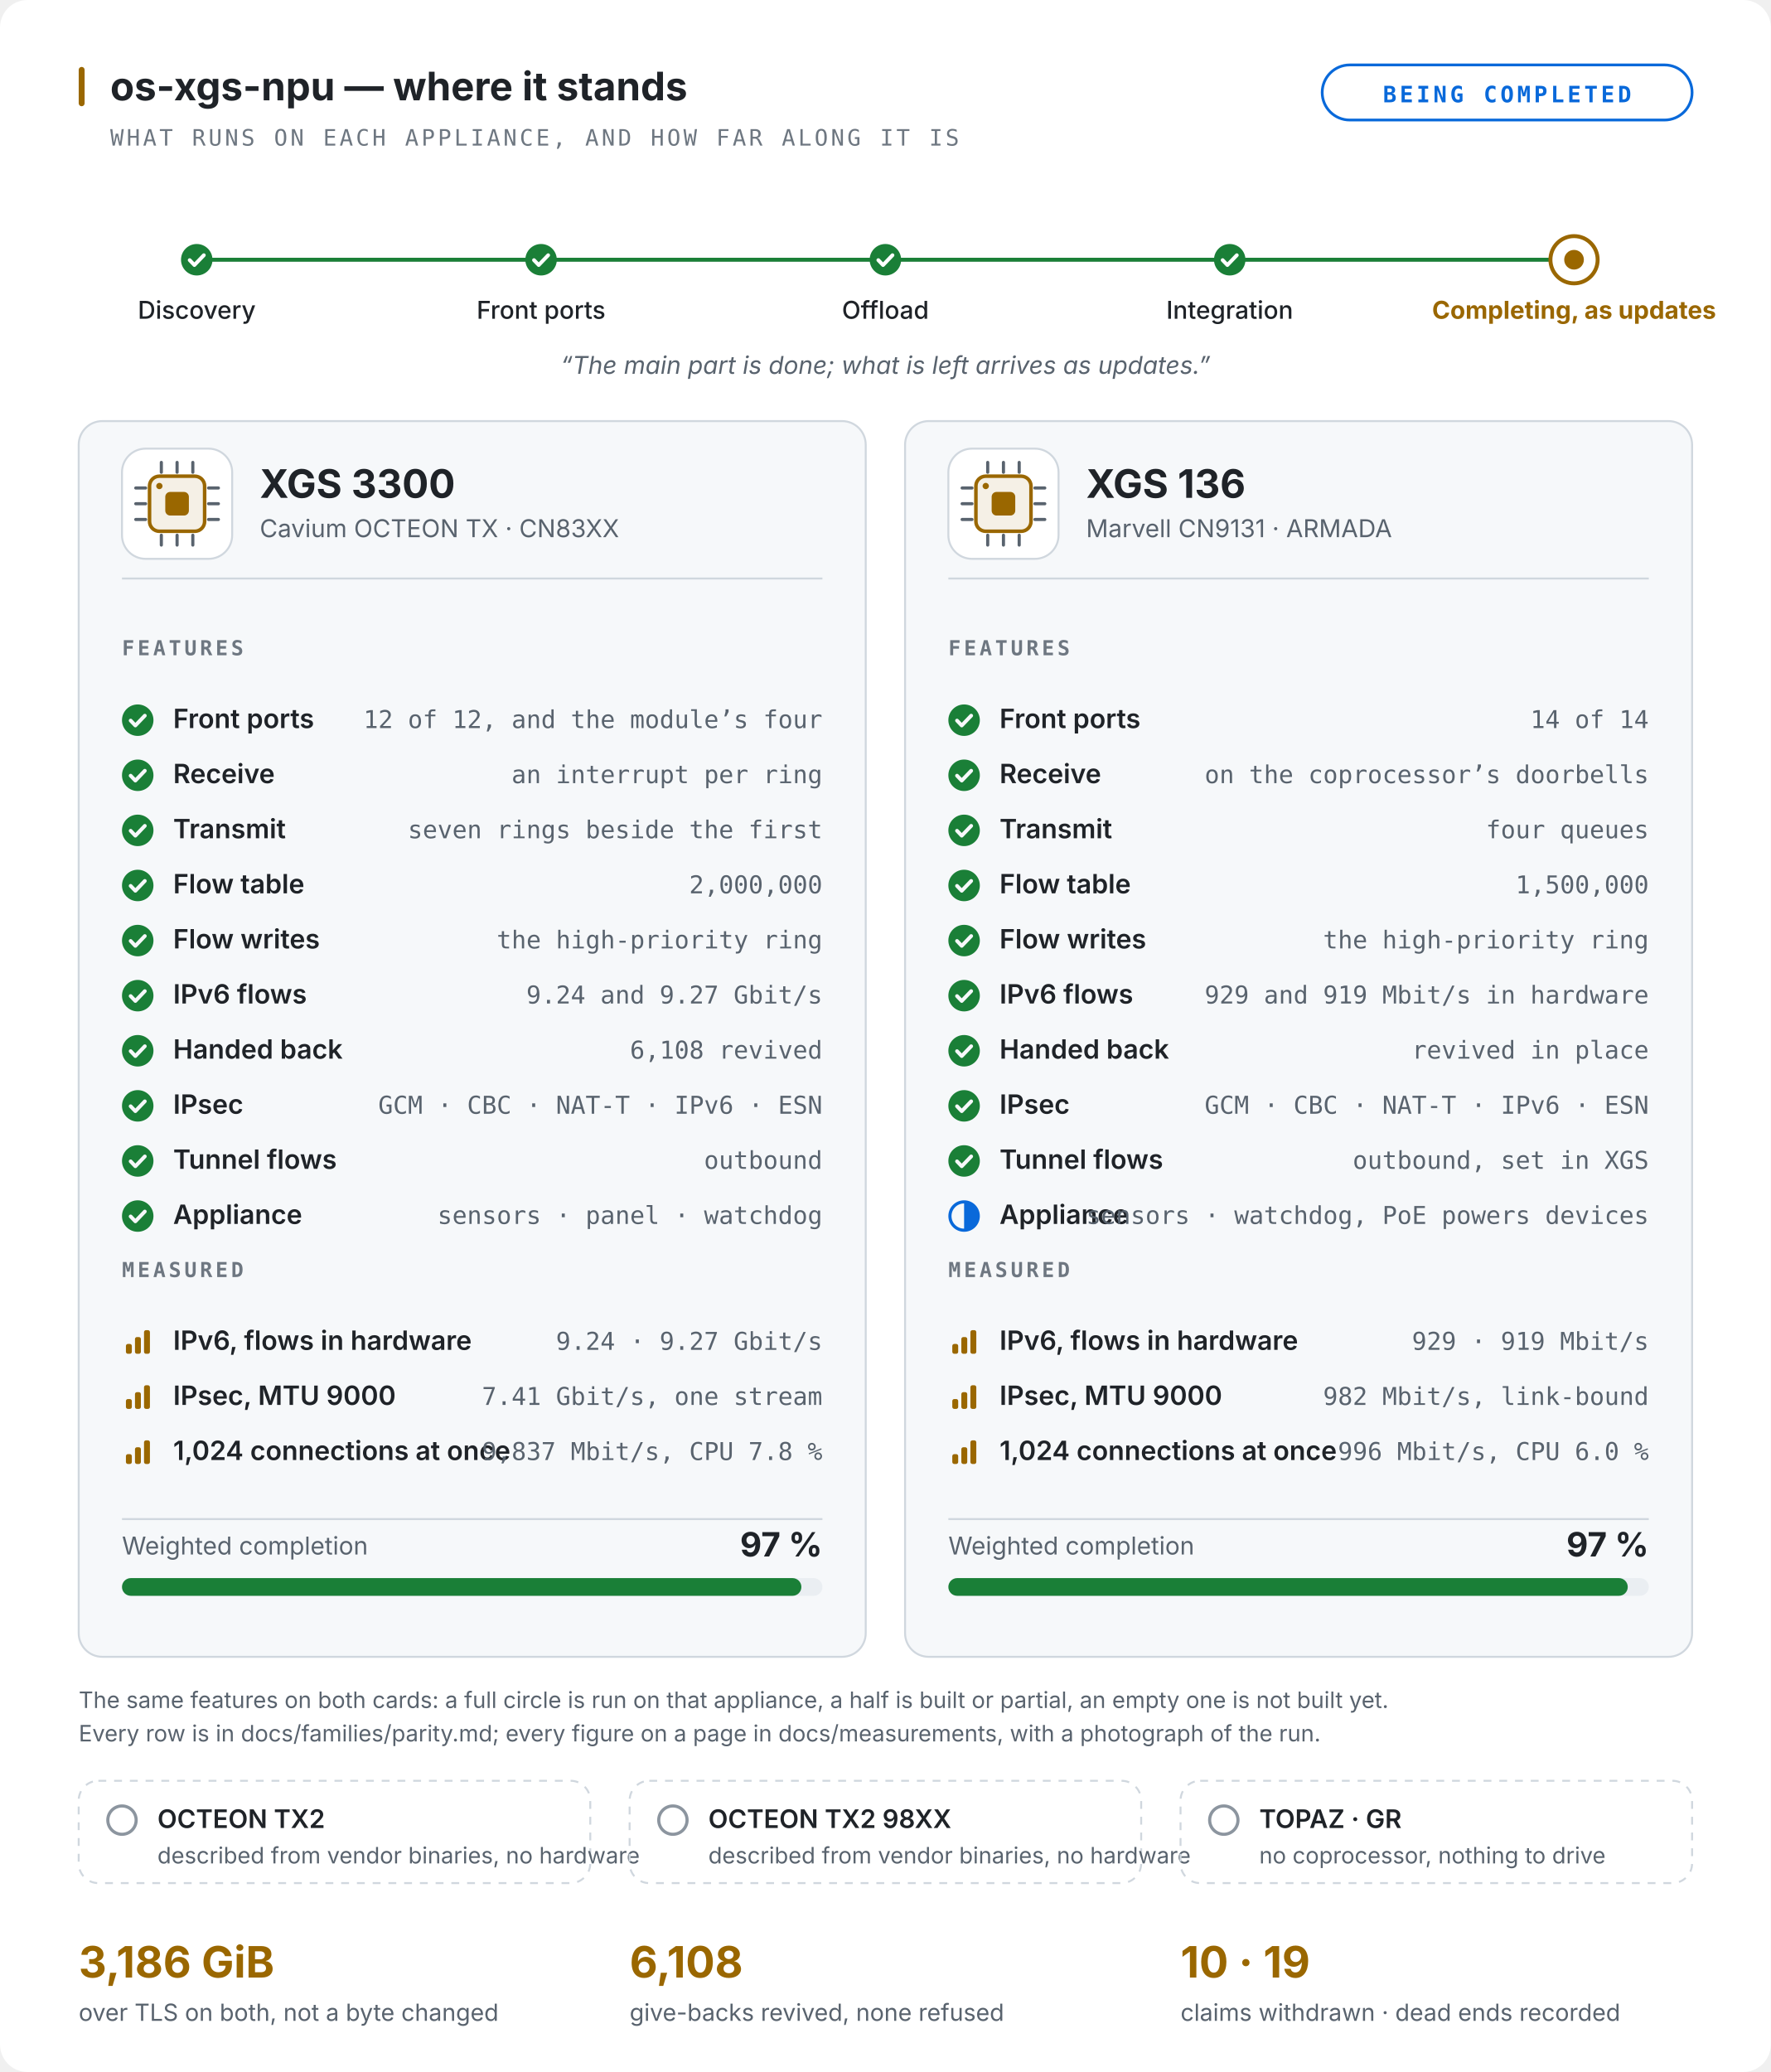
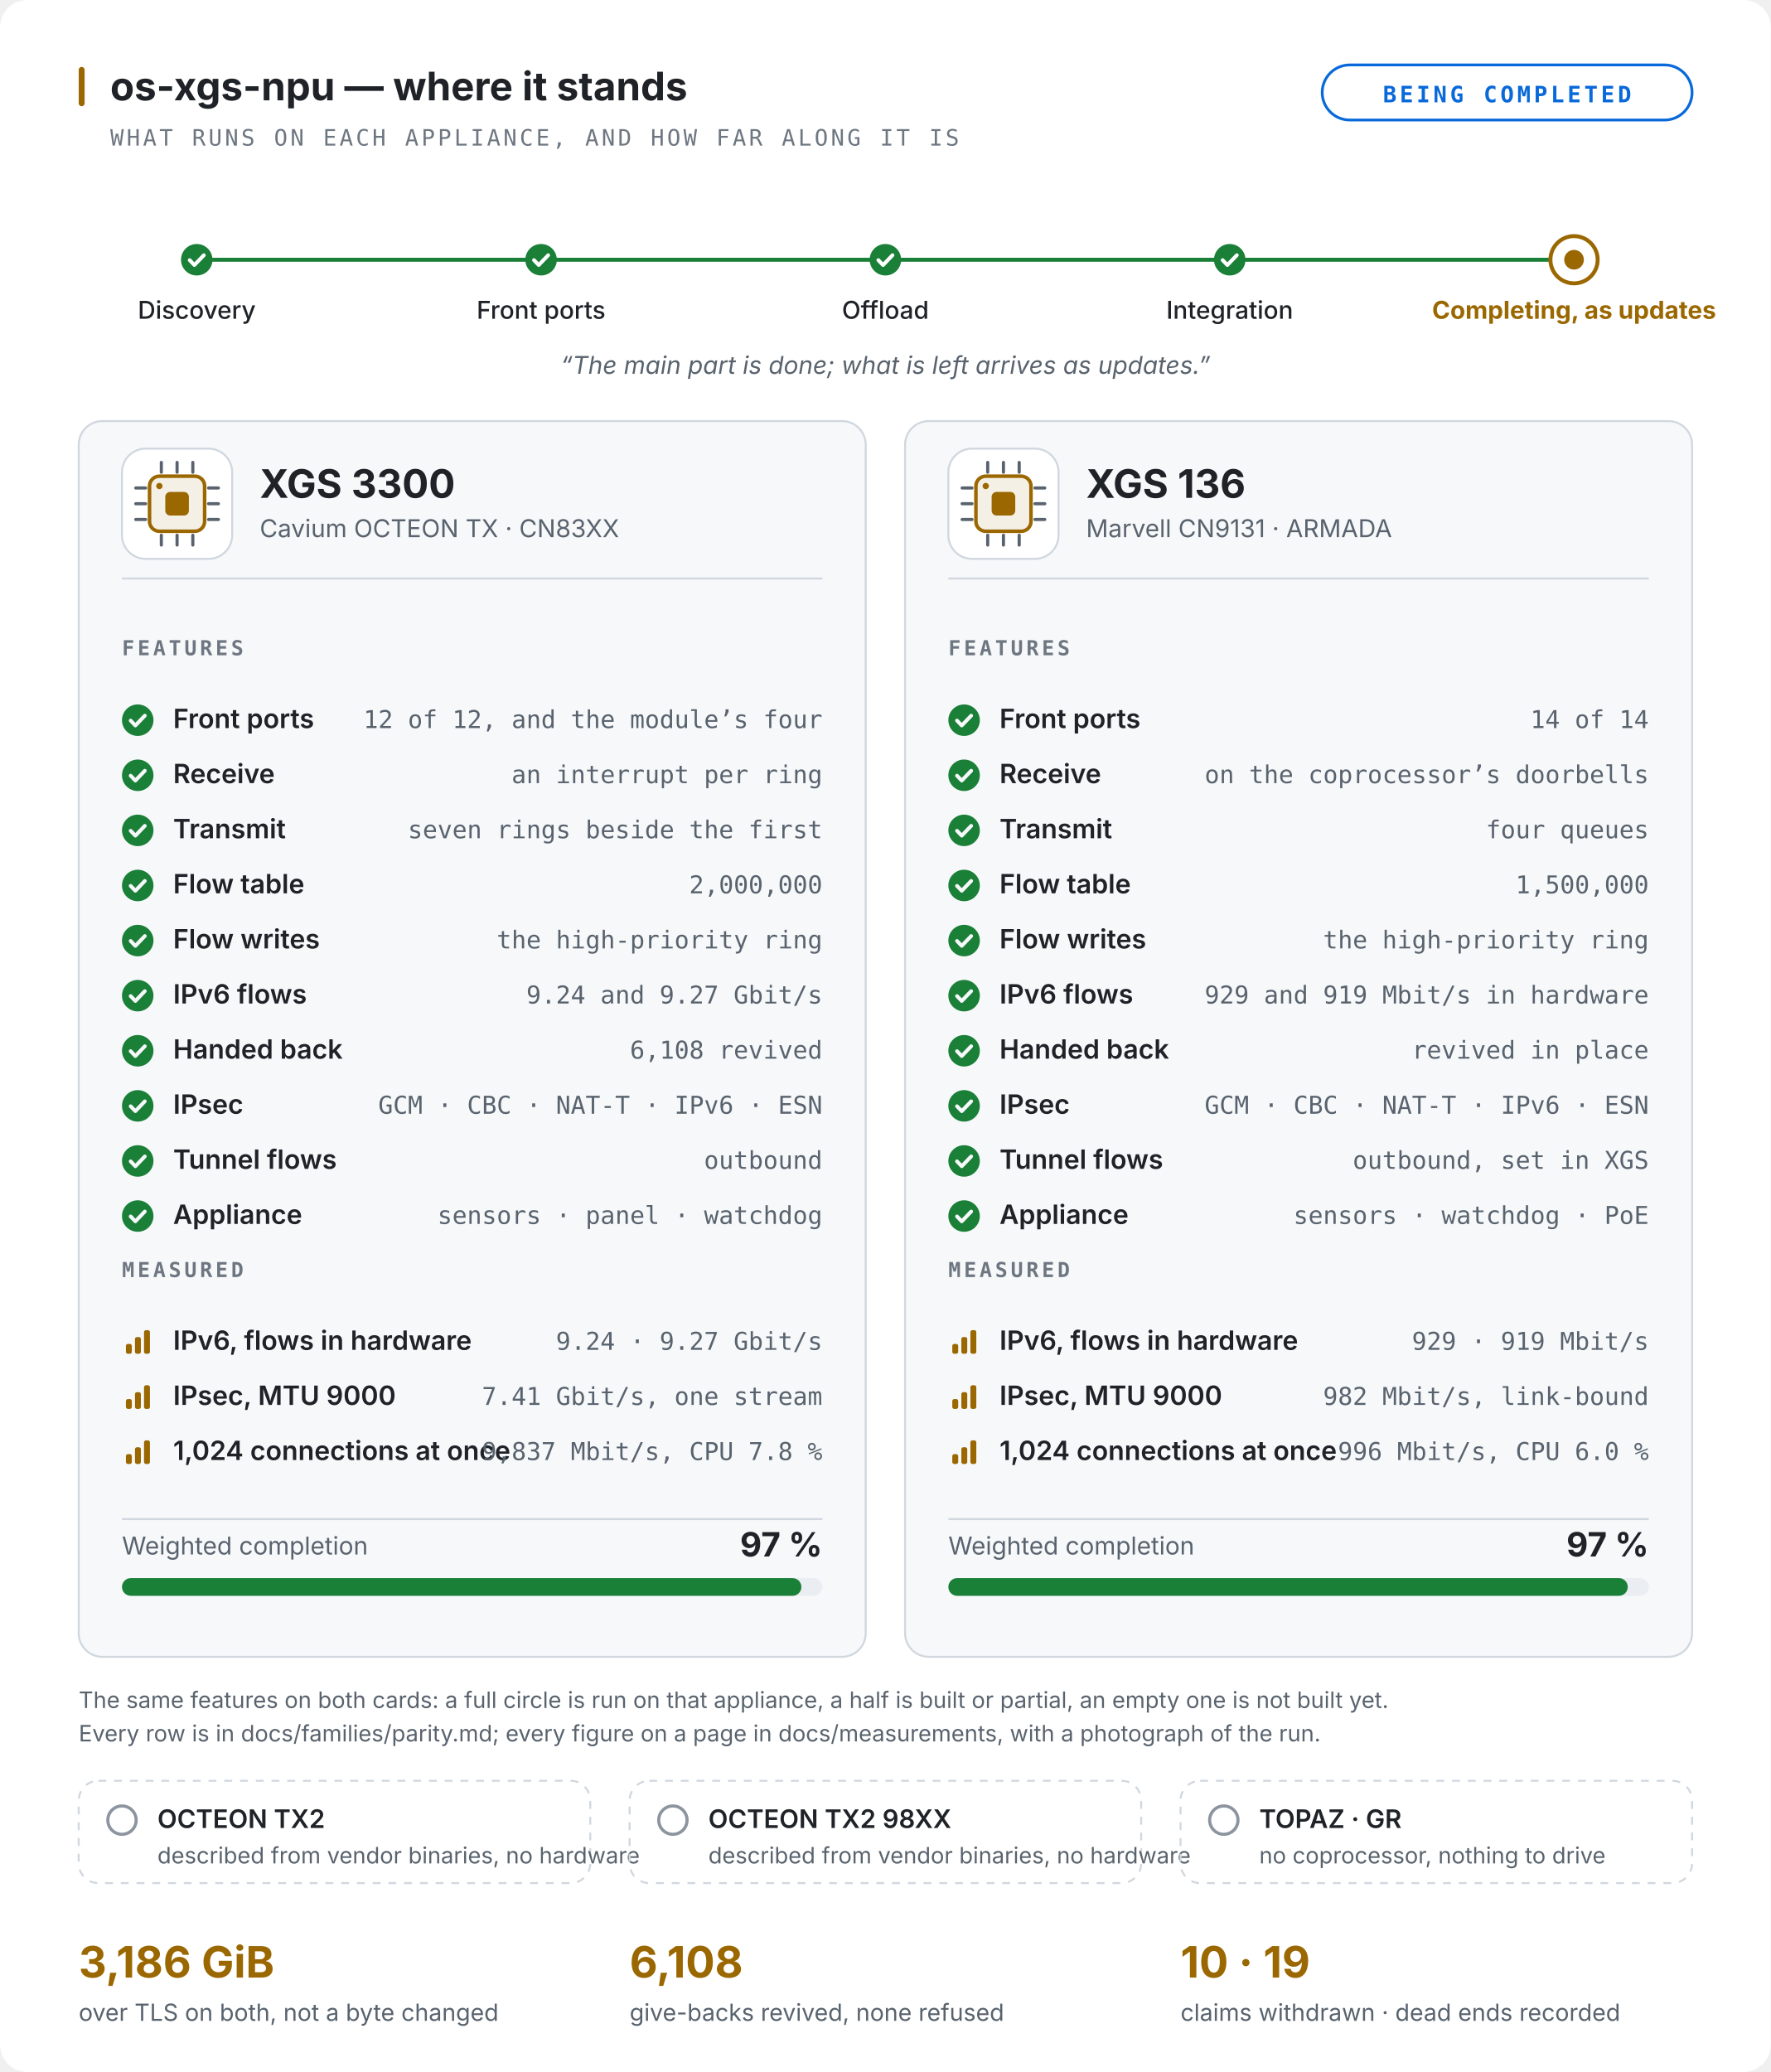
- <svg xmlns="http://www.w3.org/2000/svg" viewBox="0 0 900 1053" width="900" height="1053" role="img" aria-label="os-xgs-npu status. Stage: discovery, front ports, offload and integration done, the work-in-progress notice lifted; what is left being completed as updates. XGS 3300, Cavium OCTEON TX and CN83XX: Front ports: 12 of 12, and the module's four; Receive: an interrupt per ring; Transmit: seven rings beside the first; Flow table: 2,000,000; Flow writes: the high-priority ring; IPv6 flows: 9.24 and 9.27 Gbit/s; Handed back: 6,108 revived; IPsec: GCM and CBC and NAT-T and IPv6 and ESN; Tunnel flows: outbound; Appliance: sensors and panel and watchdog; IPv6, flows in hardware: 9.24 and 9.27 Gbit/s; IPsec, MTU 9000: 7.41 Gbit/s, one stream; 1,024 connections at once: 9,837 Mbit/s, CPU 7.8 %; weighted completion 97 per cent. XGS 136, Marvell CN9131 and ARMADA: Front ports: 14 of 14; Receive: on the coprocessor's doorbells; Transmit: four queues; Flow table: 1,500,000; Flow writes: the high-priority ring; IPv6 flows: 929 and 919 Mbit/s in hardware; Handed back: revived in place; IPsec: GCM and CBC and NAT-T and IPv6 and ESN; Tunnel flows: outbound, set in XGS; Appliance: sensors and watchdog, PoE powers devices; IPv6, flows in hardware: 929 and 919 Mbit/s; IPsec, MTU 9000: 982 Mbit/s, link-bound; 1,024 connections at once: 996 Mbit/s, CPU 6.0 %; weighted completion 97 per cent. OCTEON TX2 and TX2 98XX described only; TOPAZ and GR have no coprocessor. 3,186 GiB over TLS on both, not a byte changed; 6,108 give-backs revived, none refused; 10 and 19 claims withdrawn and dead ends recorded.">
+ <svg xmlns="http://www.w3.org/2000/svg" viewBox="0 0 900 1053" width="900" height="1053" role="img" aria-label="os-xgs-npu status. Stage: discovery, front ports, offload and integration done, the work-in-progress notice lifted; what is left being completed as updates. XGS 3300, Cavium OCTEON TX and CN83XX: Front ports: 12 of 12, and the module's four; Receive: an interrupt per ring; Transmit: seven rings beside the first; Flow table: 2,000,000; Flow writes: the high-priority ring; IPv6 flows: 9.24 and 9.27 Gbit/s; Handed back: 6,108 revived; IPsec: GCM and CBC and NAT-T and IPv6 and ESN; Tunnel flows: outbound; Appliance: sensors and panel and watchdog; IPv6, flows in hardware: 9.24 and 9.27 Gbit/s; IPsec, MTU 9000: 7.41 Gbit/s, one stream; 1,024 connections at once: 9,837 Mbit/s, CPU 7.8 %; weighted completion 97 per cent. XGS 136, Marvell CN9131 and ARMADA: Front ports: 14 of 14; Receive: on the coprocessor's doorbells; Transmit: four queues; Flow table: 1,500,000; Flow writes: the high-priority ring; IPv6 flows: 929 and 919 Mbit/s in hardware; Handed back: revived in place; IPsec: GCM and CBC and NAT-T and IPv6 and ESN; Tunnel flows: outbound, set in XGS; Appliance: sensors and watchdog and PoE; IPv6, flows in hardware: 929 and 919 Mbit/s; IPsec, MTU 9000: 982 Mbit/s, link-bound; 1,024 connections at once: 996 Mbit/s, CPU 6.0 %; weighted completion 97 per cent. OCTEON TX2 and TX2 98XX described only; TOPAZ and GR have no coprocessor. 3,186 GiB over TLS on both, not a byte changed; 6,108 give-backs revived, none refused; 10 and 19 claims withdrawn and dead ends recorded.">
  <rect width="900" height="1053" rx="14" fill="#FFFFFF" />
  <rect x="40" y="34" width="3" height="20" rx="1.5" fill="#9A6700" />
  <text x="56" y="51" font-family="ui-sans-serif,-apple-system,Segoe UI,Inter,Helvetica,Arial,sans-serif" font-size="20" font-weight="700" fill="#1F2328" text-anchor="start">os-xgs-npu — where it stands</text>
  <text x="56" y="74" font-family="ui-monospace,SFMono-Regular,Menlo,Consolas,monospace" font-size="11.5" font-weight="400" fill="#6E7781" text-anchor="start" letter-spacing="1.4">WHAT RUNS ON EACH APPLIANCE, AND HOW FAR ALONG IT IS</text>
  <rect x="672" y="33" width="188" height="28" rx="14" fill="none" stroke="#0969DA" stroke-width="1.4" />
  <text x="766" y="52" font-family="ui-monospace,SFMono-Regular,Menlo,Consolas,monospace" font-size="11.5" font-weight="700" fill="#0969DA" text-anchor="middle" letter-spacing="1.6">BEING COMPLETED</text>
  <line x1="100" y1="132" x2="800" y2="132" stroke="#D0D7DE" stroke-width="2" />
  <line x1="100" y1="132" x2="800" y2="132" stroke="#1A7F37" stroke-width="2" />
  <circle cx="100" cy="132" r="8" fill="#1A7F37" />
  <path d="M96.4 132.2 l2.4 2.5 l4.8 -5" fill="none" stroke="#FFFFFF" stroke-width="1.9" stroke-linecap="round" stroke-linejoin="round" />
  <text x="100" y="162" font-family="ui-sans-serif,-apple-system,Segoe UI,Inter,Helvetica,Arial,sans-serif" font-size="12.5" font-weight="500" fill="#1F2328" text-anchor="middle">Discovery</text>
  <circle cx="275" cy="132" r="8" fill="#1A7F37" />
  <path d="M271.4 132.2 l2.4 2.5 l4.8 -5" fill="none" stroke="#FFFFFF" stroke-width="1.9" stroke-linecap="round" stroke-linejoin="round" />
  <text x="275" y="162" font-family="ui-sans-serif,-apple-system,Segoe UI,Inter,Helvetica,Arial,sans-serif" font-size="12.5" font-weight="500" fill="#1F2328" text-anchor="middle">Front ports</text>
  <circle cx="450" cy="132" r="8" fill="#1A7F37" />
  <path d="M446.4 132.2 l2.4 2.5 l4.8 -5" fill="none" stroke="#FFFFFF" stroke-width="1.9" stroke-linecap="round" stroke-linejoin="round" />
  <text x="450" y="162" font-family="ui-sans-serif,-apple-system,Segoe UI,Inter,Helvetica,Arial,sans-serif" font-size="12.5" font-weight="500" fill="#1F2328" text-anchor="middle">Offload</text>
  <circle cx="625" cy="132" r="8" fill="#1A7F37" />
  <path d="M621.4 132.2 l2.4 2.5 l4.8 -5" fill="none" stroke="#FFFFFF" stroke-width="1.9" stroke-linecap="round" stroke-linejoin="round" />
  <text x="625" y="162" font-family="ui-sans-serif,-apple-system,Segoe UI,Inter,Helvetica,Arial,sans-serif" font-size="12.5" font-weight="500" fill="#1F2328" text-anchor="middle">Integration</text>
  <circle cx="800" cy="132" r="12" fill="#FFFFFF" stroke="#9A6700" stroke-width="2" />
  <circle cx="800" cy="132" r="5" fill="#9A6700" />
  <text x="800" y="162" font-family="ui-sans-serif,-apple-system,Segoe UI,Inter,Helvetica,Arial,sans-serif" font-size="12.5" font-weight="700" fill="#9A6700" text-anchor="middle">Completing, as updates</text>
  <text x="450.0" y="190" font-family="ui-sans-serif,-apple-system,Segoe UI,Inter,Helvetica,Arial,sans-serif" font-size="12.5" font-weight="400" fill="#59636E" text-anchor="middle" font-style="italic">“The main part is done; what is left arrives as updates.”</text>
  <rect x="40" y="214" width="400" height="628" rx="12" fill="#F6F8FA" stroke="#D0D7DE" />
  <rect x="62" y="228" width="56" height="56" rx="12" fill="#FFFFFF" stroke="#D0D7DE" />
  <path d="M82.0 240.0 v-5 M82.0 272.0 v5 M74.0 248.0 h-5 M106.0 248.0 h5" stroke="#59636E" stroke-width="1.6" stroke-linecap="round" fill="none" />
  <path d="M90.0 240.0 v-5 M90.0 272.0 v5 M74.0 256.0 h-5 M106.0 256.0 h5" stroke="#59636E" stroke-width="1.6" stroke-linecap="round" fill="none" />
  <path d="M98.0 240.0 v-5 M98.0 272.0 v5 M74.0 264.0 h-5 M106.0 264.0 h5" stroke="#59636E" stroke-width="1.6" stroke-linecap="round" fill="none" />
  <rect x="76.0" y="242.0" width="28" height="28" rx="5" fill="#9A6700" fill-opacity="0.10" stroke="#9A6700" stroke-width="1.8" />
  <rect x="84.0" y="250.0" width="12" height="12" rx="2.5" fill="#9A6700" />
  <circle cx="81.0" cy="247.0" r="1.6" fill="#9A6700" />
  <text x="132" y="253" font-family="ui-sans-serif,-apple-system,Segoe UI,Inter,Helvetica,Arial,sans-serif" font-size="20" font-weight="700" fill="#1F2328" text-anchor="start">XGS 3300</text>
  <text x="132" y="273" font-family="ui-sans-serif,-apple-system,Segoe UI,Inter,Helvetica,Arial,sans-serif" font-size="12.5" font-weight="400" fill="#59636E" text-anchor="start">Cavium OCTEON TX · CN83XX</text>
  <line x1="62" y1="294" x2="418" y2="294" stroke="#D0D7DE" />
  <text x="62" y="333" font-family="ui-monospace,SFMono-Regular,Menlo,Consolas,monospace" font-size="10.5" font-weight="700" fill="#6E7781" text-anchor="start" letter-spacing="1.6">FEATURES</text>
  <circle cx="70" cy="366" r="8" fill="#1A7F37" />
  <path d="M66.4 366.2 l2.4 2.5 l4.8 -5" fill="none" stroke="#F6F8FA" stroke-width="1.9" stroke-linecap="round" stroke-linejoin="round" />
  <text x="88" y="370" font-family="ui-sans-serif,-apple-system,Segoe UI,Inter,Helvetica,Arial,sans-serif" font-size="13.5" font-weight="600" fill="#1F2328" text-anchor="start">Front ports</text>
  <text x="418" y="370" font-family="ui-monospace,SFMono-Regular,Menlo,Consolas,monospace" font-size="12.5" font-weight="400" fill="#59636E" text-anchor="end">12 of 12, and the module’s four</text>
  <circle cx="70" cy="394" r="8" fill="#1A7F37" />
  <path d="M66.4 394.2 l2.4 2.5 l4.8 -5" fill="none" stroke="#F6F8FA" stroke-width="1.9" stroke-linecap="round" stroke-linejoin="round" />
  <text x="88" y="398" font-family="ui-sans-serif,-apple-system,Segoe UI,Inter,Helvetica,Arial,sans-serif" font-size="13.5" font-weight="600" fill="#1F2328" text-anchor="start">Receive</text>
  <text x="418" y="398" font-family="ui-monospace,SFMono-Regular,Menlo,Consolas,monospace" font-size="12.5" font-weight="400" fill="#59636E" text-anchor="end">an interrupt per ring</text>
  <circle cx="70" cy="422" r="8" fill="#1A7F37" />
  <path d="M66.4 422.2 l2.4 2.5 l4.8 -5" fill="none" stroke="#F6F8FA" stroke-width="1.9" stroke-linecap="round" stroke-linejoin="round" />
  <text x="88" y="426" font-family="ui-sans-serif,-apple-system,Segoe UI,Inter,Helvetica,Arial,sans-serif" font-size="13.5" font-weight="600" fill="#1F2328" text-anchor="start">Transmit</text>
  <text x="418" y="426" font-family="ui-monospace,SFMono-Regular,Menlo,Consolas,monospace" font-size="12.5" font-weight="400" fill="#59636E" text-anchor="end">seven rings beside the first</text>
  <circle cx="70" cy="450" r="8" fill="#1A7F37" />
  <path d="M66.4 450.2 l2.4 2.5 l4.8 -5" fill="none" stroke="#F6F8FA" stroke-width="1.9" stroke-linecap="round" stroke-linejoin="round" />
  <text x="88" y="454" font-family="ui-sans-serif,-apple-system,Segoe UI,Inter,Helvetica,Arial,sans-serif" font-size="13.5" font-weight="600" fill="#1F2328" text-anchor="start">Flow table</text>
  <text x="418" y="454" font-family="ui-monospace,SFMono-Regular,Menlo,Consolas,monospace" font-size="12.5" font-weight="400" fill="#59636E" text-anchor="end">2,000,000</text>
  <circle cx="70" cy="478" r="8" fill="#1A7F37" />
  <path d="M66.4 478.2 l2.4 2.5 l4.8 -5" fill="none" stroke="#F6F8FA" stroke-width="1.9" stroke-linecap="round" stroke-linejoin="round" />
  <text x="88" y="482" font-family="ui-sans-serif,-apple-system,Segoe UI,Inter,Helvetica,Arial,sans-serif" font-size="13.5" font-weight="600" fill="#1F2328" text-anchor="start">Flow writes</text>
  <text x="418" y="482" font-family="ui-monospace,SFMono-Regular,Menlo,Consolas,monospace" font-size="12.5" font-weight="400" fill="#59636E" text-anchor="end">the high-priority ring</text>
  <circle cx="70" cy="506" r="8" fill="#1A7F37" />
  <path d="M66.4 506.2 l2.4 2.5 l4.8 -5" fill="none" stroke="#F6F8FA" stroke-width="1.9" stroke-linecap="round" stroke-linejoin="round" />
  <text x="88" y="510" font-family="ui-sans-serif,-apple-system,Segoe UI,Inter,Helvetica,Arial,sans-serif" font-size="13.5" font-weight="600" fill="#1F2328" text-anchor="start">IPv6 flows</text>
  <text x="418" y="510" font-family="ui-monospace,SFMono-Regular,Menlo,Consolas,monospace" font-size="12.5" font-weight="400" fill="#59636E" text-anchor="end">9.24 and 9.27 Gbit/s</text>
  <circle cx="70" cy="534" r="8" fill="#1A7F37" />
  <path d="M66.4 534.2 l2.4 2.5 l4.8 -5" fill="none" stroke="#F6F8FA" stroke-width="1.9" stroke-linecap="round" stroke-linejoin="round" />
  <text x="88" y="538" font-family="ui-sans-serif,-apple-system,Segoe UI,Inter,Helvetica,Arial,sans-serif" font-size="13.5" font-weight="600" fill="#1F2328" text-anchor="start">Handed back</text>
  <text x="418" y="538" font-family="ui-monospace,SFMono-Regular,Menlo,Consolas,monospace" font-size="12.5" font-weight="400" fill="#59636E" text-anchor="end">6,108 revived</text>
  <circle cx="70" cy="562" r="8" fill="#1A7F37" />
  <path d="M66.4 562.2 l2.4 2.5 l4.8 -5" fill="none" stroke="#F6F8FA" stroke-width="1.9" stroke-linecap="round" stroke-linejoin="round" />
  <text x="88" y="566" font-family="ui-sans-serif,-apple-system,Segoe UI,Inter,Helvetica,Arial,sans-serif" font-size="13.5" font-weight="600" fill="#1F2328" text-anchor="start">IPsec</text>
  <text x="418" y="566" font-family="ui-monospace,SFMono-Regular,Menlo,Consolas,monospace" font-size="12.5" font-weight="400" fill="#59636E" text-anchor="end">GCM · CBC · NAT-T · IPv6 · ESN</text>
  <circle cx="70" cy="590" r="8" fill="#1A7F37" />
  <path d="M66.4 590.2 l2.4 2.5 l4.8 -5" fill="none" stroke="#F6F8FA" stroke-width="1.9" stroke-linecap="round" stroke-linejoin="round" />
  <text x="88" y="594" font-family="ui-sans-serif,-apple-system,Segoe UI,Inter,Helvetica,Arial,sans-serif" font-size="13.5" font-weight="600" fill="#1F2328" text-anchor="start">Tunnel flows</text>
  <text x="418" y="594" font-family="ui-monospace,SFMono-Regular,Menlo,Consolas,monospace" font-size="12.5" font-weight="400" fill="#59636E" text-anchor="end">outbound</text>
  <circle cx="70" cy="618" r="8" fill="#1A7F37" />
  <path d="M66.4 618.2 l2.4 2.5 l4.8 -5" fill="none" stroke="#F6F8FA" stroke-width="1.9" stroke-linecap="round" stroke-linejoin="round" />
  <text x="88" y="622" font-family="ui-sans-serif,-apple-system,Segoe UI,Inter,Helvetica,Arial,sans-serif" font-size="13.5" font-weight="600" fill="#1F2328" text-anchor="start">Appliance</text>
  <text x="418" y="622" font-family="ui-monospace,SFMono-Regular,Menlo,Consolas,monospace" font-size="12.5" font-weight="400" fill="#59636E" text-anchor="end">sensors · panel · watchdog</text>
  <text x="62" y="649" font-family="ui-monospace,SFMono-Regular,Menlo,Consolas,monospace" font-size="10.5" font-weight="700" fill="#6E7781" text-anchor="start" letter-spacing="1.6">MEASURED</text>
  <rect x="64.0" y="683" width="3" height="5" rx="1" fill="#9A6700" />
  <rect x="68.6" y="679.5" width="3" height="8.5" rx="1" fill="#9A6700" />
  <rect x="73.2" y="676" width="3" height="12" rx="1" fill="#9A6700" />
  <text x="88" y="686" font-family="ui-sans-serif,-apple-system,Segoe UI,Inter,Helvetica,Arial,sans-serif" font-size="13.5" font-weight="600" fill="#1F2328" text-anchor="start">IPv6, flows in hardware</text>
  <text x="418" y="686" font-family="ui-monospace,SFMono-Regular,Menlo,Consolas,monospace" font-size="12.5" font-weight="400" fill="#59636E" text-anchor="end">9.24 · 9.27 Gbit/s</text>
  <rect x="64.0" y="711" width="3" height="5" rx="1" fill="#9A6700" />
  <rect x="68.6" y="707.5" width="3" height="8.5" rx="1" fill="#9A6700" />
  <rect x="73.2" y="704" width="3" height="12" rx="1" fill="#9A6700" />
  <text x="88" y="714" font-family="ui-sans-serif,-apple-system,Segoe UI,Inter,Helvetica,Arial,sans-serif" font-size="13.5" font-weight="600" fill="#1F2328" text-anchor="start">IPsec, MTU 9000</text>
  <text x="418" y="714" font-family="ui-monospace,SFMono-Regular,Menlo,Consolas,monospace" font-size="12.5" font-weight="400" fill="#59636E" text-anchor="end">7.41 Gbit/s, one stream</text>
  <rect x="64.0" y="739" width="3" height="5" rx="1" fill="#9A6700" />
  <rect x="68.6" y="735.5" width="3" height="8.5" rx="1" fill="#9A6700" />
  <rect x="73.2" y="732" width="3" height="12" rx="1" fill="#9A6700" />
  <text x="88" y="742" font-family="ui-sans-serif,-apple-system,Segoe UI,Inter,Helvetica,Arial,sans-serif" font-size="13.5" font-weight="600" fill="#1F2328" text-anchor="start">1,024 connections at once</text>
  <text x="418" y="742" font-family="ui-monospace,SFMono-Regular,Menlo,Consolas,monospace" font-size="12.5" font-weight="400" fill="#59636E" text-anchor="end">9,837 Mbit/s, CPU 7.8 %</text>
  <line x1="62" y1="772" x2="418" y2="772" stroke="#D0D7DE" />
  <text x="62" y="790" font-family="ui-sans-serif,-apple-system,Segoe UI,Inter,Helvetica,Arial,sans-serif" font-size="12.5" font-weight="400" fill="#59636E" text-anchor="start">Weighted completion</text>
  <text x="418" y="791" font-family="ui-sans-serif,-apple-system,Segoe UI,Inter,Helvetica,Arial,sans-serif" font-size="17" font-weight="700" fill="#1F2328" text-anchor="end">97 %</text>
  <rect x="62" y="802" width="356" height="9" rx="4.5" fill="#EAEEF2" />
  <rect x="62" y="802" width="345.3" height="9" rx="4.5" fill="#1A7F37" />
  <rect x="460" y="214" width="400" height="628" rx="12" fill="#F6F8FA" stroke="#D0D7DE" />
  <rect x="482" y="228" width="56" height="56" rx="12" fill="#FFFFFF" stroke="#D0D7DE" />
  <path d="M502.0 240.0 v-5 M502.0 272.0 v5 M494.0 248.0 h-5 M526.0 248.0 h5" stroke="#59636E" stroke-width="1.6" stroke-linecap="round" fill="none" />
  <path d="M510.0 240.0 v-5 M510.0 272.0 v5 M494.0 256.0 h-5 M526.0 256.0 h5" stroke="#59636E" stroke-width="1.6" stroke-linecap="round" fill="none" />
  <path d="M518.0 240.0 v-5 M518.0 272.0 v5 M494.0 264.0 h-5 M526.0 264.0 h5" stroke="#59636E" stroke-width="1.6" stroke-linecap="round" fill="none" />
  <rect x="496.0" y="242.0" width="28" height="28" rx="5" fill="#9A6700" fill-opacity="0.10" stroke="#9A6700" stroke-width="1.8" />
  <rect x="504.0" y="250.0" width="12" height="12" rx="2.5" fill="#9A6700" />
  <circle cx="501.0" cy="247.0" r="1.6" fill="#9A6700" />
  <text x="552" y="253" font-family="ui-sans-serif,-apple-system,Segoe UI,Inter,Helvetica,Arial,sans-serif" font-size="20" font-weight="700" fill="#1F2328" text-anchor="start">XGS 136</text>
  <text x="552" y="273" font-family="ui-sans-serif,-apple-system,Segoe UI,Inter,Helvetica,Arial,sans-serif" font-size="12.5" font-weight="400" fill="#59636E" text-anchor="start">Marvell CN9131 · ARMADA</text>
  <line x1="482" y1="294" x2="838" y2="294" stroke="#D0D7DE" />
  <text x="482" y="333" font-family="ui-monospace,SFMono-Regular,Menlo,Consolas,monospace" font-size="10.5" font-weight="700" fill="#6E7781" text-anchor="start" letter-spacing="1.6">FEATURES</text>
  <circle cx="490" cy="366" r="8" fill="#1A7F37" />
  <path d="M486.4 366.2 l2.4 2.5 l4.8 -5" fill="none" stroke="#F6F8FA" stroke-width="1.9" stroke-linecap="round" stroke-linejoin="round" />
  <text x="508" y="370" font-family="ui-sans-serif,-apple-system,Segoe UI,Inter,Helvetica,Arial,sans-serif" font-size="13.5" font-weight="600" fill="#1F2328" text-anchor="start">Front ports</text>
  <text x="838" y="370" font-family="ui-monospace,SFMono-Regular,Menlo,Consolas,monospace" font-size="12.5" font-weight="400" fill="#59636E" text-anchor="end">14 of 14</text>
  <circle cx="490" cy="394" r="8" fill="#1A7F37" />
  <path d="M486.4 394.2 l2.4 2.5 l4.8 -5" fill="none" stroke="#F6F8FA" stroke-width="1.9" stroke-linecap="round" stroke-linejoin="round" />
  <text x="508" y="398" font-family="ui-sans-serif,-apple-system,Segoe UI,Inter,Helvetica,Arial,sans-serif" font-size="13.5" font-weight="600" fill="#1F2328" text-anchor="start">Receive</text>
  <text x="838" y="398" font-family="ui-monospace,SFMono-Regular,Menlo,Consolas,monospace" font-size="12.5" font-weight="400" fill="#59636E" text-anchor="end">on the coprocessor’s doorbells</text>
  <circle cx="490" cy="422" r="8" fill="#1A7F37" />
  <path d="M486.4 422.2 l2.4 2.5 l4.8 -5" fill="none" stroke="#F6F8FA" stroke-width="1.9" stroke-linecap="round" stroke-linejoin="round" />
  <text x="508" y="426" font-family="ui-sans-serif,-apple-system,Segoe UI,Inter,Helvetica,Arial,sans-serif" font-size="13.5" font-weight="600" fill="#1F2328" text-anchor="start">Transmit</text>
  <text x="838" y="426" font-family="ui-monospace,SFMono-Regular,Menlo,Consolas,monospace" font-size="12.5" font-weight="400" fill="#59636E" text-anchor="end">four queues</text>
  <circle cx="490" cy="450" r="8" fill="#1A7F37" />
  <path d="M486.4 450.2 l2.4 2.5 l4.8 -5" fill="none" stroke="#F6F8FA" stroke-width="1.9" stroke-linecap="round" stroke-linejoin="round" />
  <text x="508" y="454" font-family="ui-sans-serif,-apple-system,Segoe UI,Inter,Helvetica,Arial,sans-serif" font-size="13.5" font-weight="600" fill="#1F2328" text-anchor="start">Flow table</text>
  <text x="838" y="454" font-family="ui-monospace,SFMono-Regular,Menlo,Consolas,monospace" font-size="12.5" font-weight="400" fill="#59636E" text-anchor="end">1,500,000</text>
  <circle cx="490" cy="478" r="8" fill="#1A7F37" />
  <path d="M486.4 478.2 l2.4 2.5 l4.8 -5" fill="none" stroke="#F6F8FA" stroke-width="1.9" stroke-linecap="round" stroke-linejoin="round" />
  <text x="508" y="482" font-family="ui-sans-serif,-apple-system,Segoe UI,Inter,Helvetica,Arial,sans-serif" font-size="13.5" font-weight="600" fill="#1F2328" text-anchor="start">Flow writes</text>
  <text x="838" y="482" font-family="ui-monospace,SFMono-Regular,Menlo,Consolas,monospace" font-size="12.5" font-weight="400" fill="#59636E" text-anchor="end">the high-priority ring</text>
  <circle cx="490" cy="506" r="8" fill="#1A7F37" />
  <path d="M486.4 506.2 l2.4 2.5 l4.8 -5" fill="none" stroke="#F6F8FA" stroke-width="1.9" stroke-linecap="round" stroke-linejoin="round" />
  <text x="508" y="510" font-family="ui-sans-serif,-apple-system,Segoe UI,Inter,Helvetica,Arial,sans-serif" font-size="13.5" font-weight="600" fill="#1F2328" text-anchor="start">IPv6 flows</text>
  <text x="838" y="510" font-family="ui-monospace,SFMono-Regular,Menlo,Consolas,monospace" font-size="12.5" font-weight="400" fill="#59636E" text-anchor="end">929 and 919 Mbit/s in hardware</text>
  <circle cx="490" cy="534" r="8" fill="#1A7F37" />
  <path d="M486.4 534.2 l2.4 2.5 l4.8 -5" fill="none" stroke="#F6F8FA" stroke-width="1.9" stroke-linecap="round" stroke-linejoin="round" />
  <text x="508" y="538" font-family="ui-sans-serif,-apple-system,Segoe UI,Inter,Helvetica,Arial,sans-serif" font-size="13.5" font-weight="600" fill="#1F2328" text-anchor="start">Handed back</text>
  <text x="838" y="538" font-family="ui-monospace,SFMono-Regular,Menlo,Consolas,monospace" font-size="12.5" font-weight="400" fill="#59636E" text-anchor="end">revived in place</text>
  <circle cx="490" cy="562" r="8" fill="#1A7F37" />
  <path d="M486.4 562.2 l2.4 2.5 l4.8 -5" fill="none" stroke="#F6F8FA" stroke-width="1.9" stroke-linecap="round" stroke-linejoin="round" />
  <text x="508" y="566" font-family="ui-sans-serif,-apple-system,Segoe UI,Inter,Helvetica,Arial,sans-serif" font-size="13.5" font-weight="600" fill="#1F2328" text-anchor="start">IPsec</text>
  <text x="838" y="566" font-family="ui-monospace,SFMono-Regular,Menlo,Consolas,monospace" font-size="12.5" font-weight="400" fill="#59636E" text-anchor="end">GCM · CBC · NAT-T · IPv6 · ESN</text>
  <circle cx="490" cy="590" r="8" fill="#1A7F37" />
  <path d="M486.4 590.2 l2.4 2.5 l4.8 -5" fill="none" stroke="#F6F8FA" stroke-width="1.9" stroke-linecap="round" stroke-linejoin="round" />
  <text x="508" y="594" font-family="ui-sans-serif,-apple-system,Segoe UI,Inter,Helvetica,Arial,sans-serif" font-size="13.5" font-weight="600" fill="#1F2328" text-anchor="start">Tunnel flows</text>
  <text x="838" y="594" font-family="ui-monospace,SFMono-Regular,Menlo,Consolas,monospace" font-size="12.5" font-weight="400" fill="#59636E" text-anchor="end">outbound, set in XGS</text>
-   <circle cx="490" cy="618" r="7.2" fill="none" stroke="#0969DA" stroke-width="1.6" />
-   <path d="M490 610.8 A7.2 7.2 0 0 1 490 625.2 Z" fill="#0969DA" />
+   <circle cx="490" cy="618" r="8" fill="#1A7F37" />
+   <path d="M486.4 618.2 l2.4 2.5 l4.8 -5" fill="none" stroke="#F6F8FA" stroke-width="1.9" stroke-linecap="round" stroke-linejoin="round" />
  <text x="508" y="622" font-family="ui-sans-serif,-apple-system,Segoe UI,Inter,Helvetica,Arial,sans-serif" font-size="13.5" font-weight="600" fill="#1F2328" text-anchor="start">Appliance</text>
-   <text x="838" y="622" font-family="ui-monospace,SFMono-Regular,Menlo,Consolas,monospace" font-size="12.5" font-weight="400" fill="#59636E" text-anchor="end">sensors · watchdog, PoE powers devices</text>
+   <text x="838" y="622" font-family="ui-monospace,SFMono-Regular,Menlo,Consolas,monospace" font-size="12.5" font-weight="400" fill="#59636E" text-anchor="end">sensors · watchdog · PoE</text>
  <text x="482" y="649" font-family="ui-monospace,SFMono-Regular,Menlo,Consolas,monospace" font-size="10.5" font-weight="700" fill="#6E7781" text-anchor="start" letter-spacing="1.6">MEASURED</text>
  <rect x="484.0" y="683" width="3" height="5" rx="1" fill="#9A6700" />
  <rect x="488.6" y="679.5" width="3" height="8.5" rx="1" fill="#9A6700" />
  <rect x="493.2" y="676" width="3" height="12" rx="1" fill="#9A6700" />
  <text x="508" y="686" font-family="ui-sans-serif,-apple-system,Segoe UI,Inter,Helvetica,Arial,sans-serif" font-size="13.5" font-weight="600" fill="#1F2328" text-anchor="start">IPv6, flows in hardware</text>
  <text x="838" y="686" font-family="ui-monospace,SFMono-Regular,Menlo,Consolas,monospace" font-size="12.5" font-weight="400" fill="#59636E" text-anchor="end">929 · 919 Mbit/s</text>
  <rect x="484.0" y="711" width="3" height="5" rx="1" fill="#9A6700" />
  <rect x="488.6" y="707.5" width="3" height="8.5" rx="1" fill="#9A6700" />
  <rect x="493.2" y="704" width="3" height="12" rx="1" fill="#9A6700" />
  <text x="508" y="714" font-family="ui-sans-serif,-apple-system,Segoe UI,Inter,Helvetica,Arial,sans-serif" font-size="13.5" font-weight="600" fill="#1F2328" text-anchor="start">IPsec, MTU 9000</text>
  <text x="838" y="714" font-family="ui-monospace,SFMono-Regular,Menlo,Consolas,monospace" font-size="12.5" font-weight="400" fill="#59636E" text-anchor="end">982 Mbit/s, link-bound</text>
  <rect x="484.0" y="739" width="3" height="5" rx="1" fill="#9A6700" />
  <rect x="488.6" y="735.5" width="3" height="8.5" rx="1" fill="#9A6700" />
  <rect x="493.2" y="732" width="3" height="12" rx="1" fill="#9A6700" />
  <text x="508" y="742" font-family="ui-sans-serif,-apple-system,Segoe UI,Inter,Helvetica,Arial,sans-serif" font-size="13.5" font-weight="600" fill="#1F2328" text-anchor="start">1,024 connections at once</text>
  <text x="838" y="742" font-family="ui-monospace,SFMono-Regular,Menlo,Consolas,monospace" font-size="12.5" font-weight="400" fill="#59636E" text-anchor="end">996 Mbit/s, CPU 6.0 %</text>
  <line x1="482" y1="772" x2="838" y2="772" stroke="#D0D7DE" />
  <text x="482" y="790" font-family="ui-sans-serif,-apple-system,Segoe UI,Inter,Helvetica,Arial,sans-serif" font-size="12.5" font-weight="400" fill="#59636E" text-anchor="start">Weighted completion</text>
  <text x="838" y="791" font-family="ui-sans-serif,-apple-system,Segoe UI,Inter,Helvetica,Arial,sans-serif" font-size="17" font-weight="700" fill="#1F2328" text-anchor="end">97 %</text>
  <rect x="482" y="802" width="356" height="9" rx="4.5" fill="#EAEEF2" />
  <rect x="482" y="802" width="345.3" height="9" rx="4.5" fill="#1A7F37" />
  <text x="40" y="868" font-family="ui-sans-serif,-apple-system,Segoe UI,Inter,Helvetica,Arial,sans-serif" font-size="11.5" font-weight="400" fill="#59636E" text-anchor="start">The same features on both cards: a full circle is run on that appliance, a half is built or partial, an empty one is not built yet.</text>
  <text x="40" y="885" font-family="ui-sans-serif,-apple-system,Segoe UI,Inter,Helvetica,Arial,sans-serif" font-size="11.5" font-weight="400" fill="#59636E" text-anchor="start">Every row is in docs/families/parity.md; every figure on a page in docs/measurements, with a photograph of the run.</text>
  <rect x="40" y="905" width="260" height="52" rx="10" fill="none" stroke="#D0D7DE" stroke-dasharray="4 4" />
  <circle cx="62" cy="925" r="7.2" fill="none" stroke="#8C959F" stroke-width="1.6" />
  <text x="80" y="929" font-family="ui-sans-serif,-apple-system,Segoe UI,Inter,Helvetica,Arial,sans-serif" font-size="13" font-weight="600" fill="#1F2328" text-anchor="start">OCTEON TX2</text>
  <text x="80" y="947" font-family="ui-sans-serif,-apple-system,Segoe UI,Inter,Helvetica,Arial,sans-serif" font-size="11.5" font-weight="400" fill="#59636E" text-anchor="start">described from vendor binaries, no hardware</text>
  <rect x="320" y="905" width="260" height="52" rx="10" fill="none" stroke="#D0D7DE" stroke-dasharray="4 4" />
  <circle cx="342" cy="925" r="7.2" fill="none" stroke="#8C959F" stroke-width="1.6" />
  <text x="360" y="929" font-family="ui-sans-serif,-apple-system,Segoe UI,Inter,Helvetica,Arial,sans-serif" font-size="13" font-weight="600" fill="#1F2328" text-anchor="start">OCTEON TX2 98XX</text>
  <text x="360" y="947" font-family="ui-sans-serif,-apple-system,Segoe UI,Inter,Helvetica,Arial,sans-serif" font-size="11.5" font-weight="400" fill="#59636E" text-anchor="start">described from vendor binaries, no hardware</text>
  <rect x="600" y="905" width="260" height="52" rx="10" fill="none" stroke="#D0D7DE" stroke-dasharray="4 4" />
  <circle cx="622" cy="925" r="7.2" fill="none" stroke="#8C959F" stroke-width="1.6" />
  <text x="640" y="929" font-family="ui-sans-serif,-apple-system,Segoe UI,Inter,Helvetica,Arial,sans-serif" font-size="13" font-weight="600" fill="#1F2328" text-anchor="start">TOPAZ · GR</text>
  <text x="640" y="947" font-family="ui-sans-serif,-apple-system,Segoe UI,Inter,Helvetica,Arial,sans-serif" font-size="11.5" font-weight="400" fill="#59636E" text-anchor="start">no coprocessor, nothing to drive</text>
  <text x="40" y="1005" font-family="ui-sans-serif,-apple-system,Segoe UI,Inter,Helvetica,Arial,sans-serif" font-size="22" font-weight="700" fill="#9A6700" text-anchor="start">3,186 GiB</text>
  <text x="40" y="1027" font-family="ui-sans-serif,-apple-system,Segoe UI,Inter,Helvetica,Arial,sans-serif" font-size="12" font-weight="400" fill="#59636E" text-anchor="start">over TLS on both, not a byte changed</text>
  <text x="320" y="1005" font-family="ui-sans-serif,-apple-system,Segoe UI,Inter,Helvetica,Arial,sans-serif" font-size="22" font-weight="700" fill="#9A6700" text-anchor="start">6,108</text>
  <text x="320" y="1027" font-family="ui-sans-serif,-apple-system,Segoe UI,Inter,Helvetica,Arial,sans-serif" font-size="12" font-weight="400" fill="#59636E" text-anchor="start">give-backs revived, none refused</text>
  <text x="600" y="1005" font-family="ui-sans-serif,-apple-system,Segoe UI,Inter,Helvetica,Arial,sans-serif" font-size="22" font-weight="700" fill="#9A6700" text-anchor="start">10 · 19</text>
  <text x="600" y="1027" font-family="ui-sans-serif,-apple-system,Segoe UI,Inter,Helvetica,Arial,sans-serif" font-size="12" font-weight="400" fill="#59636E" text-anchor="start">claims withdrawn · dead ends recorded</text>
</svg>
